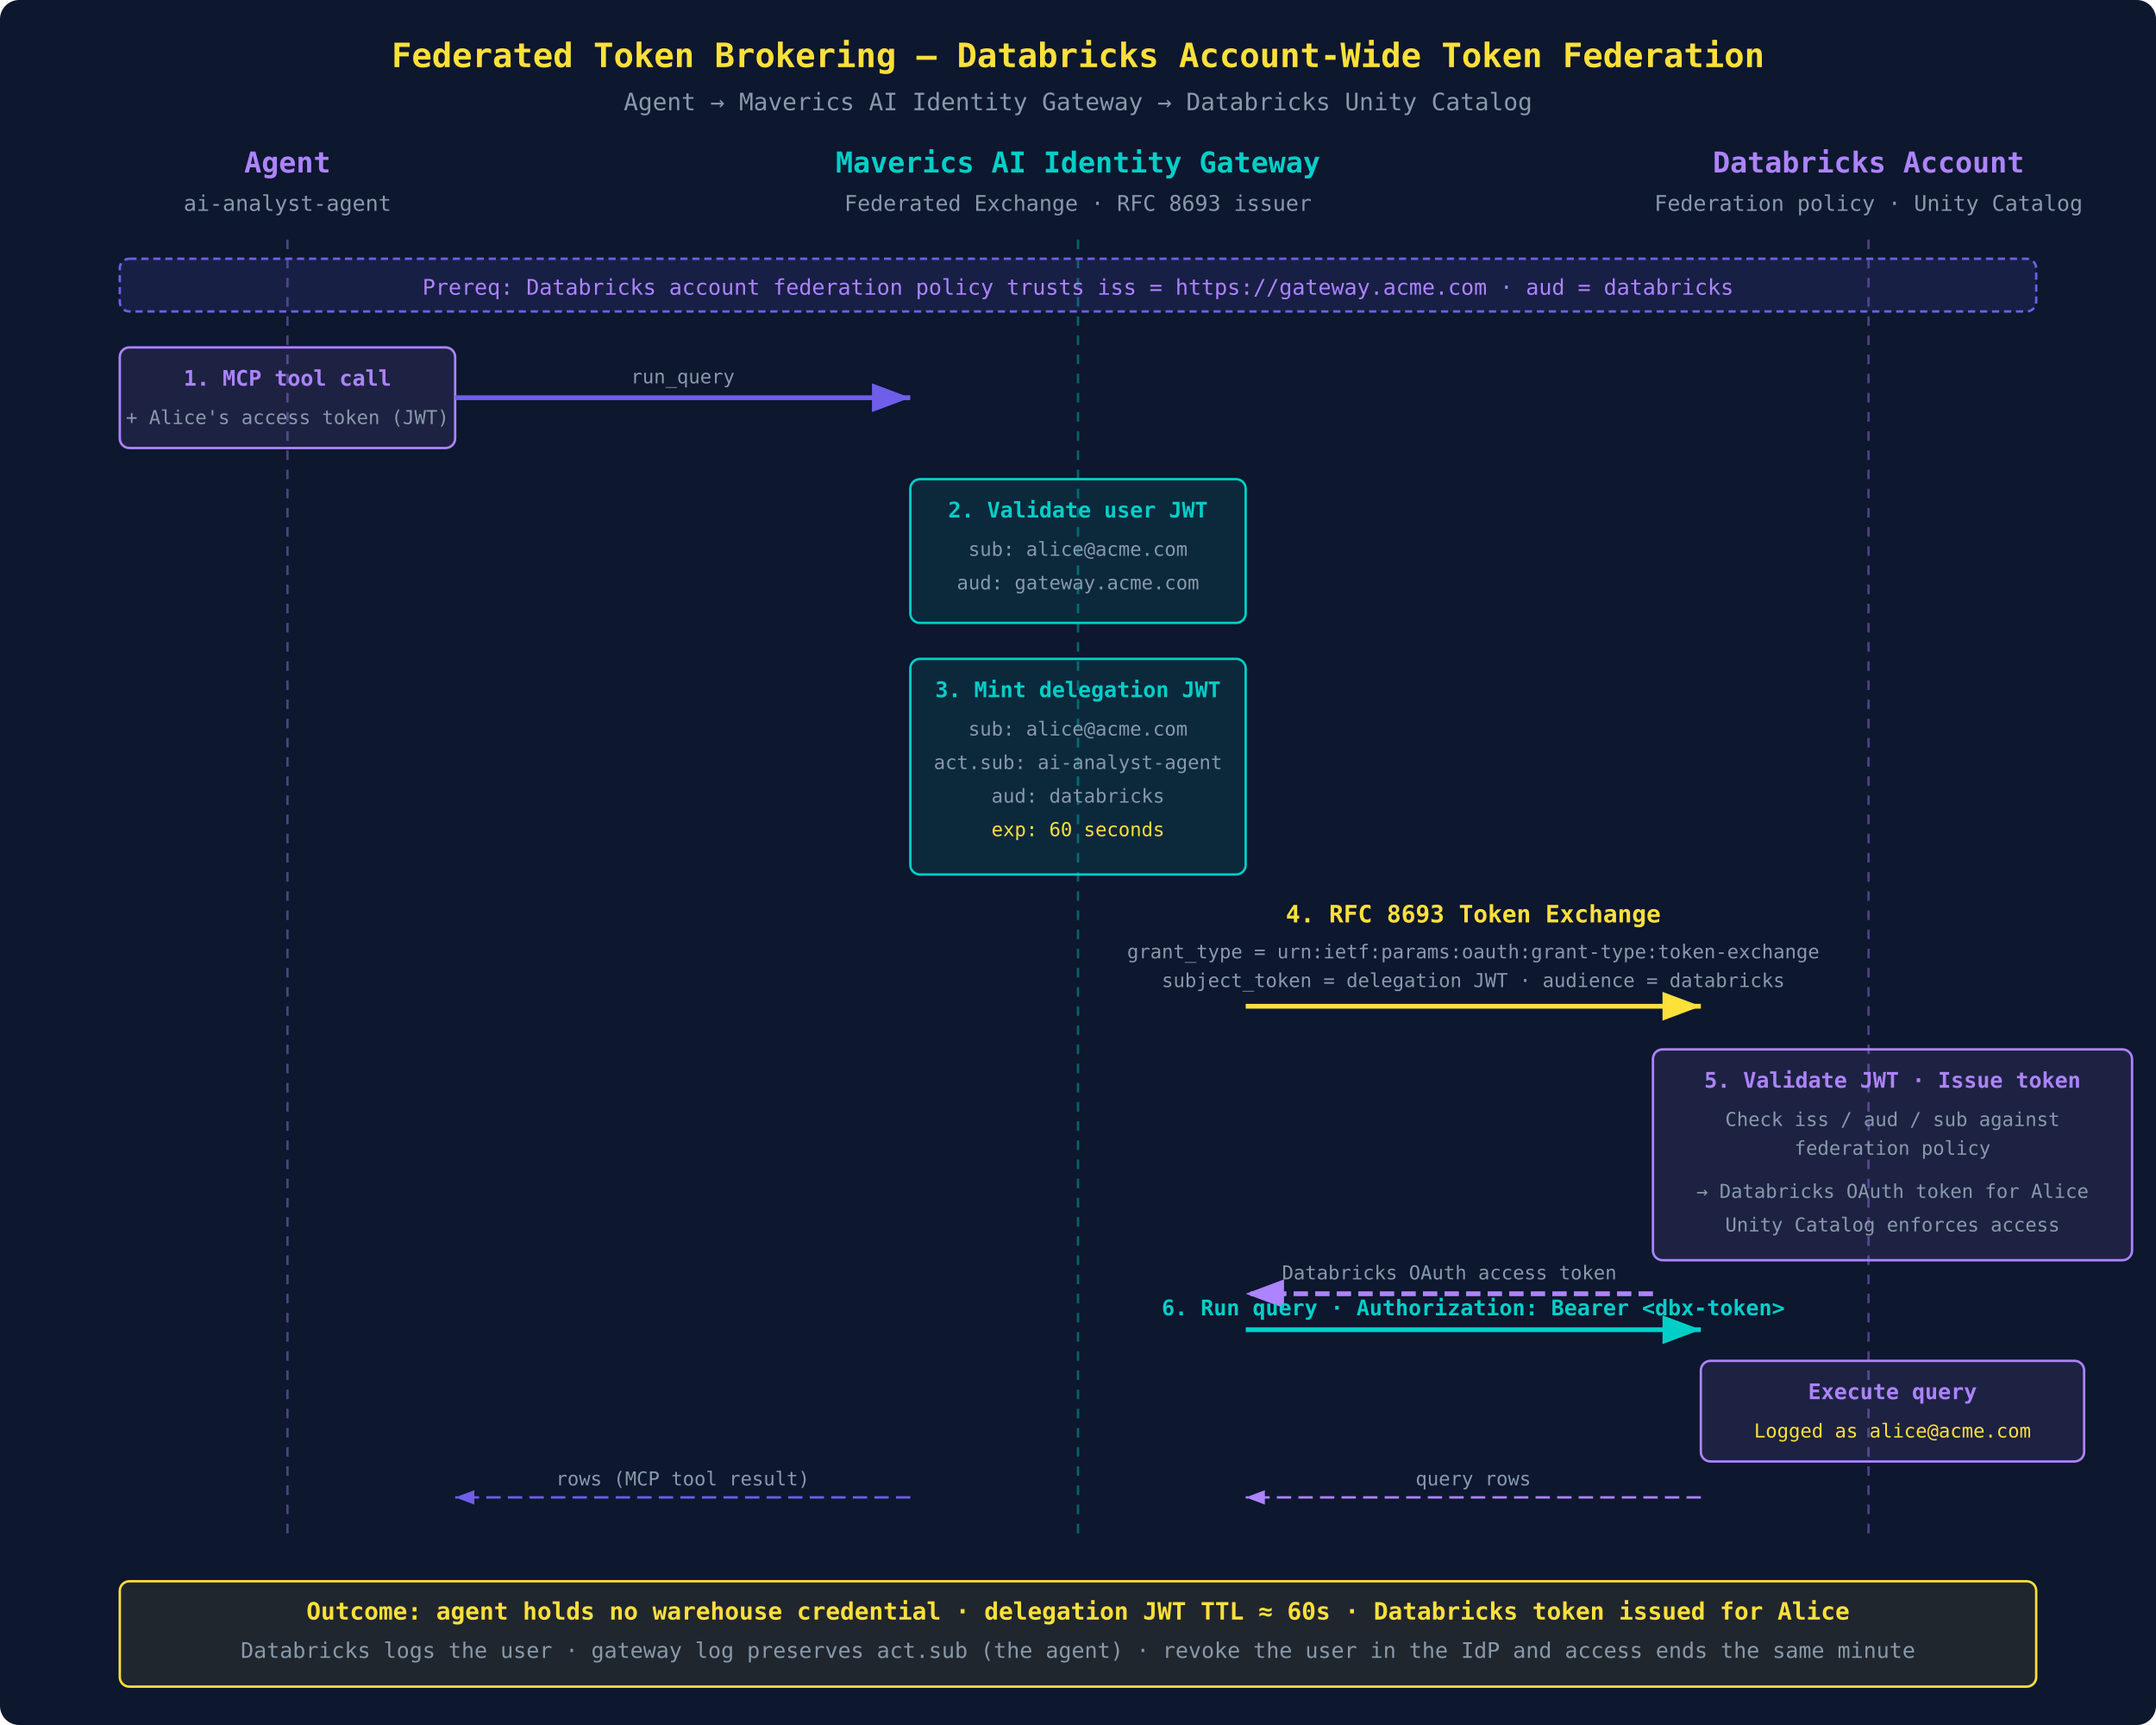
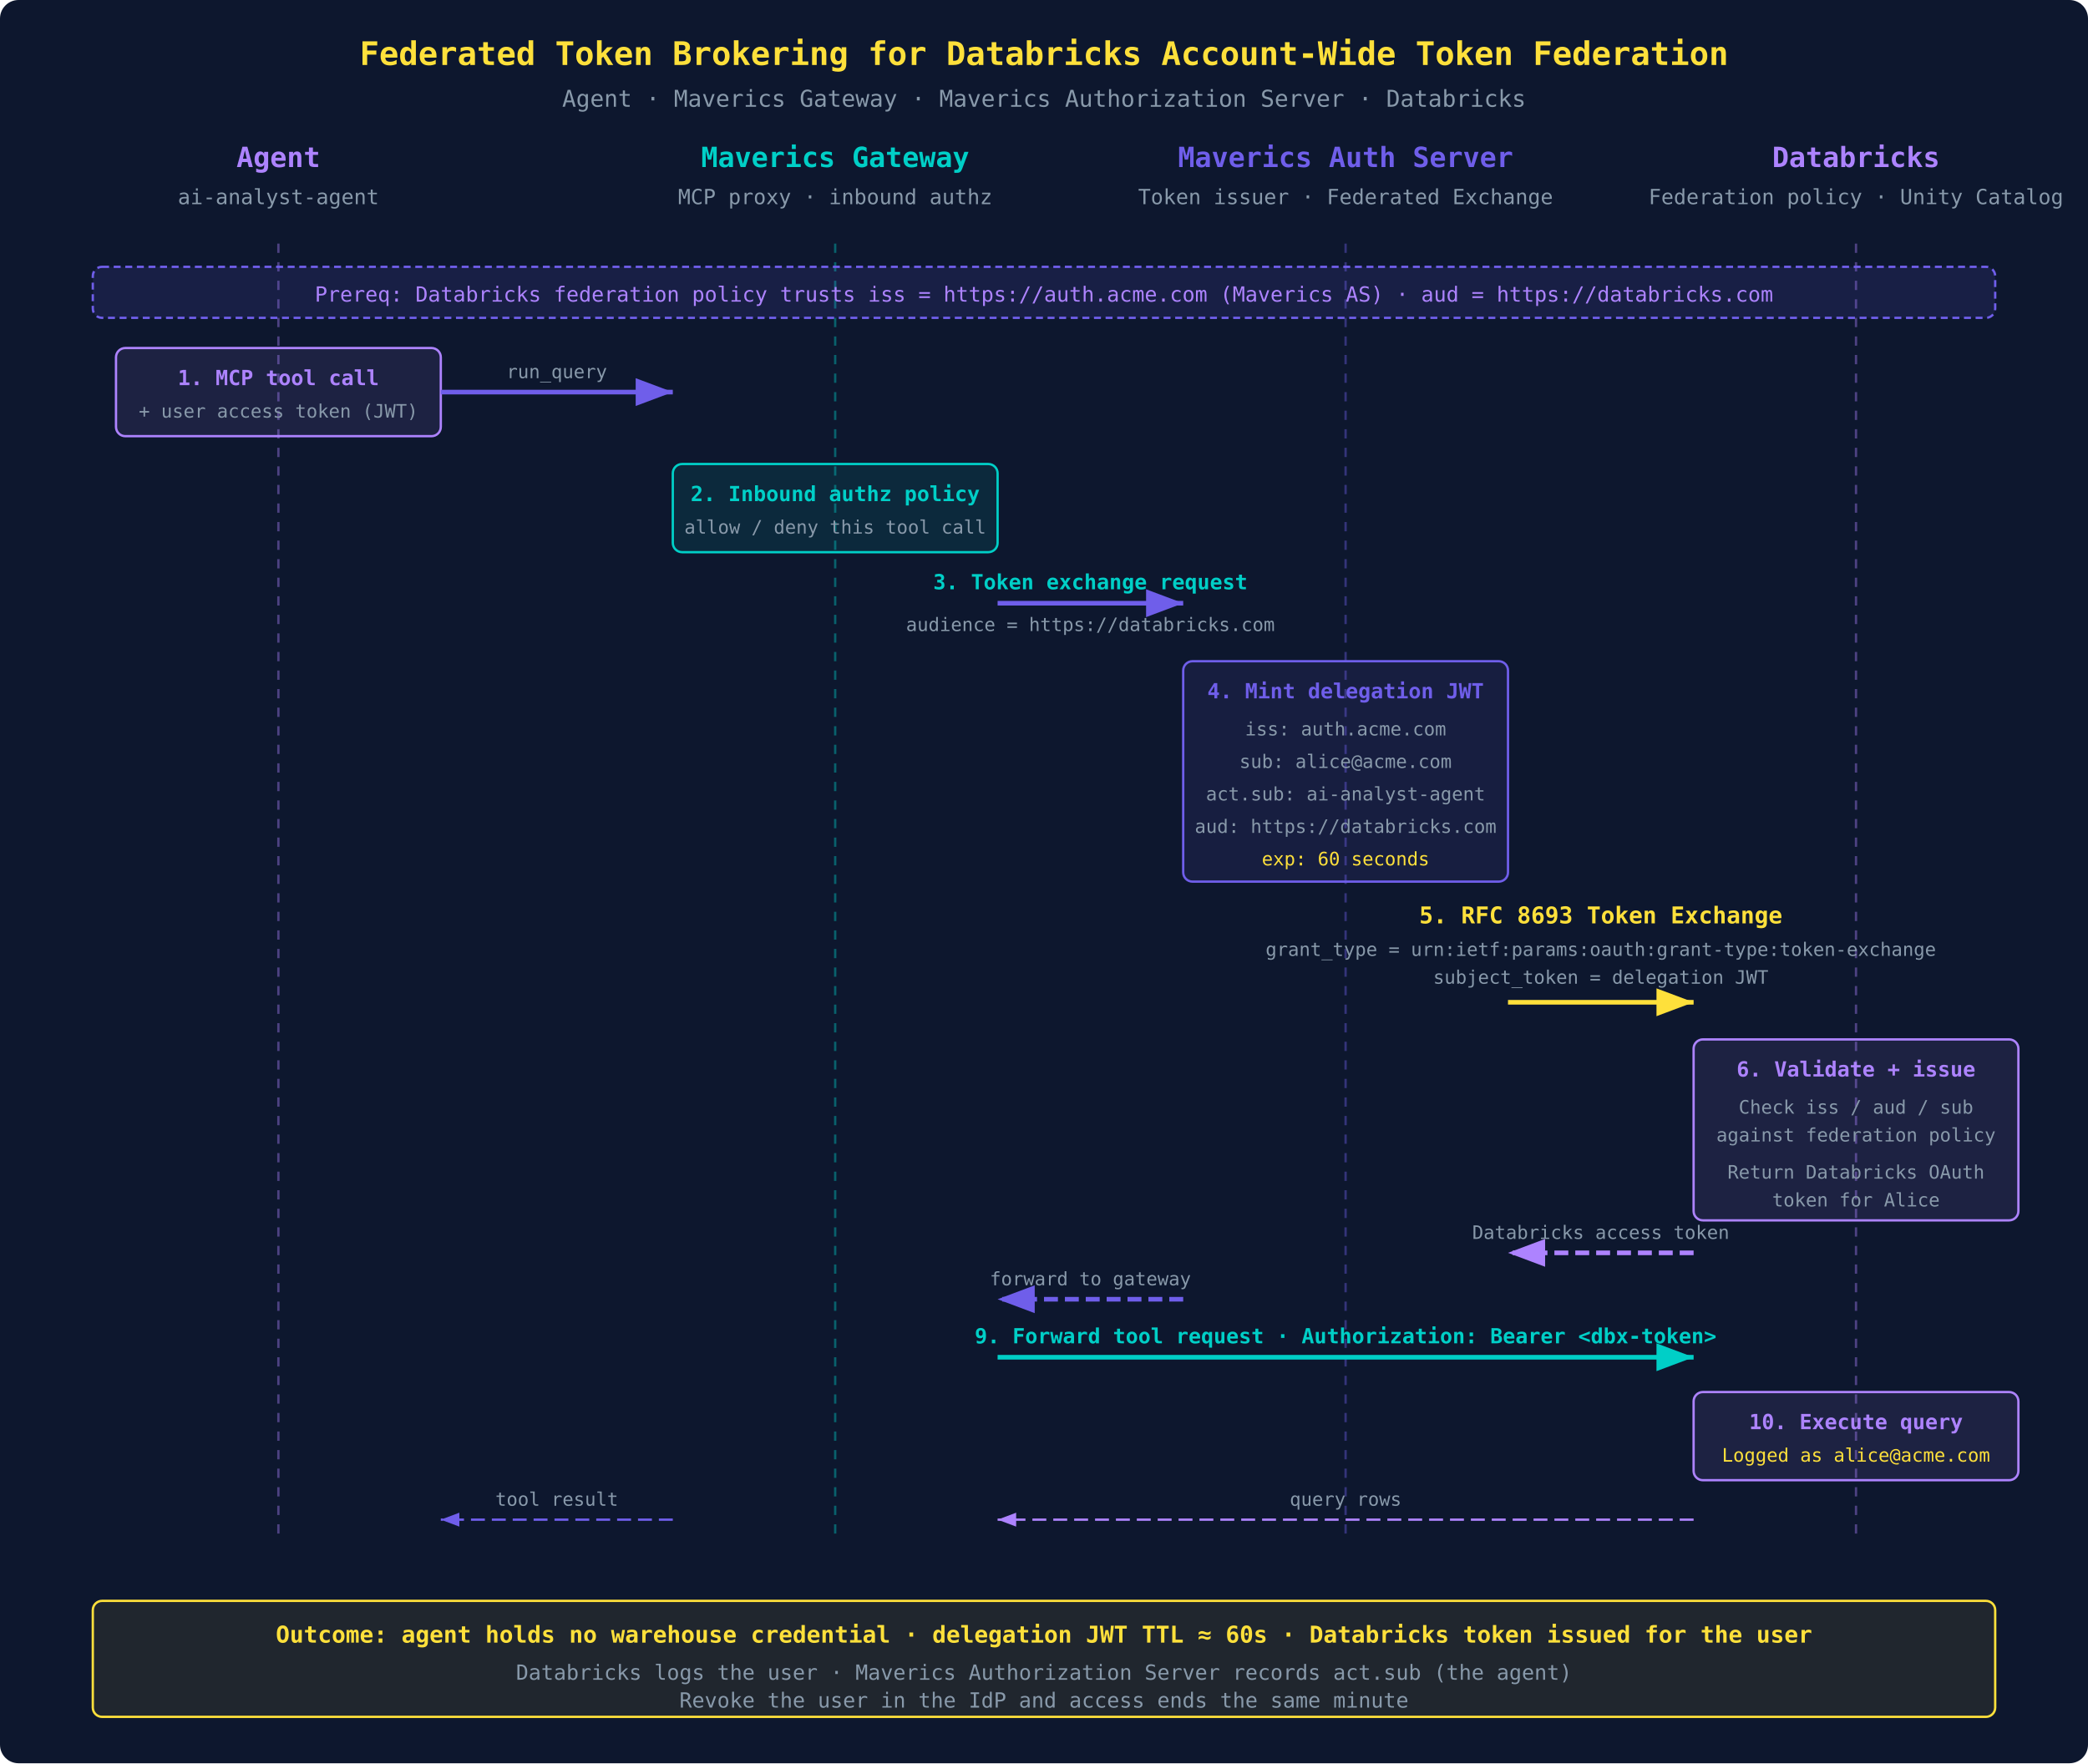
- <svg xmlns="http://www.w3.org/2000/svg" viewBox="0 0 900 720" font-family="'SF Mono', 'Fira Code', 'Consolas', monospace" font-size="11">
+ <svg xmlns="http://www.w3.org/2000/svg" viewBox="0 0 900 760" font-family="'SF Mono', 'Fira Code', 'Consolas', monospace" font-size="11">
  <defs>
    <marker id="arr" markerWidth="8" markerHeight="6" refX="8" refY="3" orient="auto">
      <polygon points="0 0, 8 3, 0 6" fill="#6f5eea" />
    </marker>
    <marker id="arr-teal" markerWidth="8" markerHeight="6" refX="8" refY="3" orient="auto">
      <polygon points="0 0, 8 3, 0 6" fill="#00CFC7" />
    </marker>
    <marker id="arr-gold" markerWidth="8" markerHeight="6" refX="8" refY="3" orient="auto">
      <polygon points="0 0, 8 3, 0 6" fill="#FEE03B" />
    </marker>
    <marker id="arr-purple" markerWidth="8" markerHeight="6" refX="8" refY="3" orient="auto">
      <polygon points="0 0, 8 3, 0 6" fill="#AD83FF" />
    </marker>
  </defs>
-   <rect width="900" height="720" fill="#0D172E" rx="8" />
-   <text x="450" y="28" text-anchor="middle" fill="#FEE03B" font-size="14" font-weight="bold">Federated Token Brokering — Databricks Account-Wide Token Federation</text>
-   <text x="450" y="46" text-anchor="middle" fill="#8899aa" font-size="10">Agent → Maverics AI Identity Gateway → Databricks Unity Catalog</text>
+   <rect width="900" height="760" fill="#0D172E" rx="8" />
+   <text x="450" y="28" text-anchor="middle" fill="#FEE03B" font-size="14" font-weight="bold">Federated Token Brokering for Databricks Account-Wide Token Federation</text>
+   <text x="450" y="46" text-anchor="middle" fill="#8899aa" font-size="10">Agent · Maverics Gateway · Maverics Authorization Server · Databricks</text>
  <text x="120" y="72" text-anchor="middle" fill="#AD83FF" font-size="12" font-weight="bold">Agent</text>
  <text x="120" y="88" text-anchor="middle" fill="#8899aa" font-size="9">ai-analyst-agent</text>
-   <text x="450" y="72" text-anchor="middle" fill="#00CFC7" font-size="12" font-weight="bold">Maverics AI Identity Gateway</text>
-   <text x="450" y="88" text-anchor="middle" fill="#8899aa" font-size="9">Federated Exchange · RFC 8693 issuer</text>
-   <text x="780" y="72" text-anchor="middle" fill="#AD83FF" font-size="12" font-weight="bold">Databricks Account</text>
-   <text x="780" y="88" text-anchor="middle" fill="#8899aa" font-size="9">Federation policy · Unity Catalog</text>
-   <line x1="120" y1="100" x2="120" y2="640" stroke="#AD83FF" stroke-width="1" stroke-dasharray="4,4" opacity="0.4" />
-   <line x1="450" y1="100" x2="450" y2="640" stroke="#00CFC7" stroke-width="1" stroke-dasharray="4,4" opacity="0.4" />
-   <line x1="780" y1="100" x2="780" y2="640" stroke="#AD83FF" stroke-width="1" stroke-dasharray="4,4" opacity="0.4" />
-   <rect x="50" y="108" width="800" height="22" rx="4" fill="#6f5eea" fill-opacity="0.12" stroke="#6f5eea" stroke-width="1" stroke-dasharray="3,2" />
-   <text x="450" y="123" text-anchor="middle" fill="#AD83FF" font-size="9">Prereq: Databricks account federation policy trusts iss = https://gateway.acme.com · aud = databricks</text>
-   <rect x="50" y="145" width="140" height="42" rx="4" fill="#AD83FF" fill-opacity="0.1" stroke="#AD83FF" stroke-width="1" />
-   <text x="120" y="161" text-anchor="middle" fill="#AD83FF" font-size="9" font-weight="bold">1. MCP tool call</text>
-   <text x="120" y="177" text-anchor="middle" fill="#8899aa" font-size="8">+ Alice's access token (JWT)</text>
-   <line x1="190" y1="166" x2="380" y2="166" stroke="#6f5eea" stroke-width="2" marker-end="url(#arr)" />
-   <text x="285" y="160" text-anchor="middle" fill="#8899aa" font-size="8">run_query</text>
-   <rect x="380" y="200" width="140" height="60" rx="4" fill="#00CFC7" fill-opacity="0.1" stroke="#00CFC7" stroke-width="1" />
-   <text x="450" y="216" text-anchor="middle" fill="#00CFC7" font-size="9" font-weight="bold">2. Validate user JWT</text>
-   <text x="450" y="232" text-anchor="middle" fill="#8899aa" font-size="8">sub: alice@acme.com</text>
-   <text x="450" y="246" text-anchor="middle" fill="#8899aa" font-size="8">aud: gateway.acme.com</text>
-   <rect x="380" y="275" width="140" height="90" rx="4" fill="#00CFC7" fill-opacity="0.1" stroke="#00CFC7" stroke-width="1" />
-   <text x="450" y="291" text-anchor="middle" fill="#00CFC7" font-size="9" font-weight="bold">3. Mint delegation JWT</text>
-   <text x="450" y="307" text-anchor="middle" fill="#8899aa" font-size="8">sub: alice@acme.com</text>
-   <text x="450" y="321" text-anchor="middle" fill="#8899aa" font-size="8">act.sub: ai-analyst-agent</text>
-   <text x="450" y="335" text-anchor="middle" fill="#8899aa" font-size="8">aud: databricks</text>
-   <text x="450" y="349" text-anchor="middle" fill="#FEE03B" font-size="8">exp: 60 seconds</text>
-   <text x="615" y="385" text-anchor="middle" fill="#FEE03B" font-size="10" font-weight="bold">4. RFC 8693 Token Exchange</text>
-   <text x="615" y="400" text-anchor="middle" fill="#8899aa" font-size="8">grant_type = urn:ietf:params:oauth:grant-type:token-exchange</text>
-   <text x="615" y="412" text-anchor="middle" fill="#8899aa" font-size="8">subject_token = delegation JWT · audience = databricks</text>
-   <line x1="520" y1="420" x2="710" y2="420" stroke="#FEE03B" stroke-width="2" marker-end="url(#arr-gold)" />
-   <rect x="690" y="438" width="200" height="88" rx="4" fill="#AD83FF" fill-opacity="0.1" stroke="#AD83FF" stroke-width="1" />
-   <text x="790" y="454" text-anchor="middle" fill="#AD83FF" font-size="9" font-weight="bold">5. Validate JWT · Issue token</text>
-   <text x="790" y="470" text-anchor="middle" fill="#8899aa" font-size="8">Check iss / aud / sub against</text>
-   <text x="790" y="482" text-anchor="middle" fill="#8899aa" font-size="8">federation policy</text>
-   <text x="790" y="500" text-anchor="middle" fill="#8899aa" font-size="8">→ Databricks OAuth token for Alice</text>
-   <text x="790" y="514" text-anchor="middle" fill="#8899aa" font-size="8">Unity Catalog enforces access</text>
-   <line x1="690" y1="540" x2="520" y2="540" stroke="#AD83FF" stroke-width="2" stroke-dasharray="6,3" marker-end="url(#arr-purple)" />
-   <text x="605" y="534" text-anchor="middle" fill="#8899aa" font-size="8">Databricks OAuth access token</text>
-   <line x1="520" y1="555" x2="710" y2="555" stroke="#00CFC7" stroke-width="2" marker-end="url(#arr-teal)" />
-   <text x="615" y="549" text-anchor="middle" fill="#00CFC7" font-size="9" font-weight="bold">6. Run query · Authorization: Bearer &lt;dbx-token&gt;</text>
-   <rect x="710" y="568" width="160" height="42" rx="4" fill="#AD83FF" fill-opacity="0.1" stroke="#AD83FF" stroke-width="1" />
-   <text x="790" y="584" text-anchor="middle" fill="#AD83FF" font-size="9" font-weight="bold">Execute query</text>
-   <text x="790" y="600" text-anchor="middle" fill="#FEE03B" font-size="8">Logged as alice@acme.com</text>
-   <line x1="710" y1="625" x2="520" y2="625" stroke="#AD83FF" stroke-width="1" stroke-dasharray="6,3" marker-end="url(#arr-purple)" />
-   <line x1="380" y1="625" x2="190" y2="625" stroke="#6f5eea" stroke-width="1" stroke-dasharray="6,3" marker-end="url(#arr)" />
-   <text x="285" y="620" text-anchor="middle" fill="#8899aa" font-size="8">rows (MCP tool result)</text>
-   <text x="615" y="620" text-anchor="middle" fill="#8899aa" font-size="8">query rows</text>
-   <rect x="50" y="660" width="800" height="44" rx="4" fill="#FEE03B" fill-opacity="0.08" stroke="#FEE03B" stroke-width="1" />
-   <text x="450" y="676" text-anchor="middle" fill="#FEE03B" font-size="10" font-weight="bold">Outcome: agent holds no warehouse credential · delegation JWT TTL ≈ 60s · Databricks token issued for Alice</text>
-   <text x="450" y="692" text-anchor="middle" fill="#8899aa" font-size="9">Databricks logs the user · gateway log preserves act.sub (the agent) · revoke the user in the IdP and access ends the same minute</text>
+   <text x="360" y="72" text-anchor="middle" fill="#00CFC7" font-size="12" font-weight="bold">Maverics Gateway</text>
+   <text x="360" y="88" text-anchor="middle" fill="#8899aa" font-size="9">MCP proxy · inbound authz</text>
+   <text x="580" y="72" text-anchor="middle" fill="#6f5eea" font-size="12" font-weight="bold">Maverics Auth Server</text>
+   <text x="580" y="88" text-anchor="middle" fill="#8899aa" font-size="9">Token issuer · Federated Exchange</text>
+   <text x="800" y="72" text-anchor="middle" fill="#AD83FF" font-size="12" font-weight="bold">Databricks</text>
+   <text x="800" y="88" text-anchor="middle" fill="#8899aa" font-size="9">Federation policy · Unity Catalog</text>
+   <line x1="120" y1="105" x2="120" y2="665" stroke="#AD83FF" stroke-width="1" stroke-dasharray="4,4" opacity="0.4" />
+   <line x1="360" y1="105" x2="360" y2="665" stroke="#00CFC7" stroke-width="1" stroke-dasharray="4,4" opacity="0.4" />
+   <line x1="580" y1="105" x2="580" y2="665" stroke="#6f5eea" stroke-width="1" stroke-dasharray="4,4" opacity="0.4" />
+   <line x1="800" y1="105" x2="800" y2="665" stroke="#AD83FF" stroke-width="1" stroke-dasharray="4,4" opacity="0.4" />
+   <rect x="40" y="115" width="820" height="22" rx="4" fill="#6f5eea" fill-opacity="0.12" stroke="#6f5eea" stroke-width="1" stroke-dasharray="3,2" />
+   <text x="450" y="130" text-anchor="middle" fill="#AD83FF" font-size="9">Prereq: Databricks federation policy trusts iss = https://auth.acme.com (Maverics AS) · aud = https://databricks.com</text>
+   <rect x="50" y="150" width="140" height="38" rx="4" fill="#AD83FF" fill-opacity="0.1" stroke="#AD83FF" stroke-width="1" />
+   <text x="120" y="166" text-anchor="middle" fill="#AD83FF" font-size="9" font-weight="bold">1. MCP tool call</text>
+   <text x="120" y="180" text-anchor="middle" fill="#8899aa" font-size="8">+ user access token (JWT)</text>
+   <line x1="190" y1="169" x2="290" y2="169" stroke="#6f5eea" stroke-width="2" marker-end="url(#arr)" />
+   <text x="240" y="163" text-anchor="middle" fill="#8899aa" font-size="8">run_query</text>
+   <rect x="290" y="200" width="140" height="38" rx="4" fill="#00CFC7" fill-opacity="0.1" stroke="#00CFC7" stroke-width="1" />
+   <text x="360" y="216" text-anchor="middle" fill="#00CFC7" font-size="9" font-weight="bold">2. Inbound authz policy</text>
+   <text x="360" y="230" text-anchor="middle" fill="#8899aa" font-size="8">allow / deny this tool call</text>
+   <line x1="430" y1="260" x2="510" y2="260" stroke="#6f5eea" stroke-width="2" marker-end="url(#arr)" />
+   <text x="470" y="254" text-anchor="middle" fill="#00CFC7" font-size="9" font-weight="bold">3. Token exchange request</text>
+   <text x="470" y="272" text-anchor="middle" fill="#8899aa" font-size="8">audience = https://databricks.com</text>
+   <rect x="510" y="285" width="140" height="95" rx="4" fill="#6f5eea" fill-opacity="0.1" stroke="#6f5eea" stroke-width="1" />
+   <text x="580" y="301" text-anchor="middle" fill="#6f5eea" font-size="9" font-weight="bold">4. Mint delegation JWT</text>
+   <text x="580" y="317" text-anchor="middle" fill="#8899aa" font-size="8">iss: auth.acme.com</text>
+   <text x="580" y="331" text-anchor="middle" fill="#8899aa" font-size="8">sub: alice@acme.com</text>
+   <text x="580" y="345" text-anchor="middle" fill="#8899aa" font-size="8">act.sub: ai-analyst-agent</text>
+   <text x="580" y="359" text-anchor="middle" fill="#8899aa" font-size="8">aud: https://databricks.com</text>
+   <text x="580" y="373" text-anchor="middle" fill="#FEE03B" font-size="8">exp: 60 seconds</text>
+   <text x="690" y="398" text-anchor="middle" fill="#FEE03B" font-size="10" font-weight="bold">5. RFC 8693 Token Exchange</text>
+   <text x="690" y="412" text-anchor="middle" fill="#8899aa" font-size="8">grant_type = urn:ietf:params:oauth:grant-type:token-exchange</text>
+   <text x="690" y="424" text-anchor="middle" fill="#8899aa" font-size="8">subject_token = delegation JWT</text>
+   <line x1="650" y1="432" x2="730" y2="432" stroke="#FEE03B" stroke-width="2" marker-end="url(#arr-gold)" />
+   <rect x="730" y="448" width="140" height="78" rx="4" fill="#AD83FF" fill-opacity="0.1" stroke="#AD83FF" stroke-width="1" />
+   <text x="800" y="464" text-anchor="middle" fill="#AD83FF" font-size="9" font-weight="bold">6. Validate + issue</text>
+   <text x="800" y="480" text-anchor="middle" fill="#8899aa" font-size="8">Check iss / aud / sub</text>
+   <text x="800" y="492" text-anchor="middle" fill="#8899aa" font-size="8">against federation policy</text>
+   <text x="800" y="508" text-anchor="middle" fill="#8899aa" font-size="8">Return Databricks OAuth</text>
+   <text x="800" y="520" text-anchor="middle" fill="#8899aa" font-size="8">token for Alice</text>
+   <line x1="730" y1="540" x2="650" y2="540" stroke="#AD83FF" stroke-width="2" stroke-dasharray="6,3" marker-end="url(#arr-purple)" />
+   <text x="690" y="534" text-anchor="middle" fill="#8899aa" font-size="8">Databricks access token</text>
+   <line x1="510" y1="560" x2="430" y2="560" stroke="#6f5eea" stroke-width="2" stroke-dasharray="6,3" marker-end="url(#arr)" />
+   <text x="470" y="554" text-anchor="middle" fill="#8899aa" font-size="8">forward to gateway</text>
+   <line x1="430" y1="585" x2="730" y2="585" stroke="#00CFC7" stroke-width="2" marker-end="url(#arr-teal)" />
+   <text x="580" y="579" text-anchor="middle" fill="#00CFC7" font-size="9" font-weight="bold">9. Forward tool request · Authorization: Bearer &lt;dbx-token&gt;</text>
+   <rect x="730" y="600" width="140" height="38" rx="4" fill="#AD83FF" fill-opacity="0.1" stroke="#AD83FF" stroke-width="1" />
+   <text x="800" y="616" text-anchor="middle" fill="#AD83FF" font-size="9" font-weight="bold">10. Execute query</text>
+   <text x="800" y="630" text-anchor="middle" fill="#FEE03B" font-size="8">Logged as alice@acme.com</text>
+   <line x1="730" y1="655" x2="430" y2="655" stroke="#AD83FF" stroke-width="1" stroke-dasharray="6,3" marker-end="url(#arr-purple)" />
+   <line x1="290" y1="655" x2="190" y2="655" stroke="#6f5eea" stroke-width="1" stroke-dasharray="6,3" marker-end="url(#arr)" />
+   <text x="580" y="649" text-anchor="middle" fill="#8899aa" font-size="8">query rows</text>
+   <text x="240" y="649" text-anchor="middle" fill="#8899aa" font-size="8">tool result</text>
+   <rect x="40" y="690" width="820" height="50" rx="4" fill="#FEE03B" fill-opacity="0.08" stroke="#FEE03B" stroke-width="1" />
+   <text x="450" y="708" text-anchor="middle" fill="#FEE03B" font-size="10" font-weight="bold">Outcome: agent holds no warehouse credential · delegation JWT TTL ≈ 60s · Databricks token issued for the user</text>
+   <text x="450" y="724" text-anchor="middle" fill="#8899aa" font-size="9">Databricks logs the user · Maverics Authorization Server records act.sub (the agent)</text>
+   <text x="450" y="736" text-anchor="middle" fill="#8899aa" font-size="9">Revoke the user in the IdP and access ends the same minute</text>
</svg>
